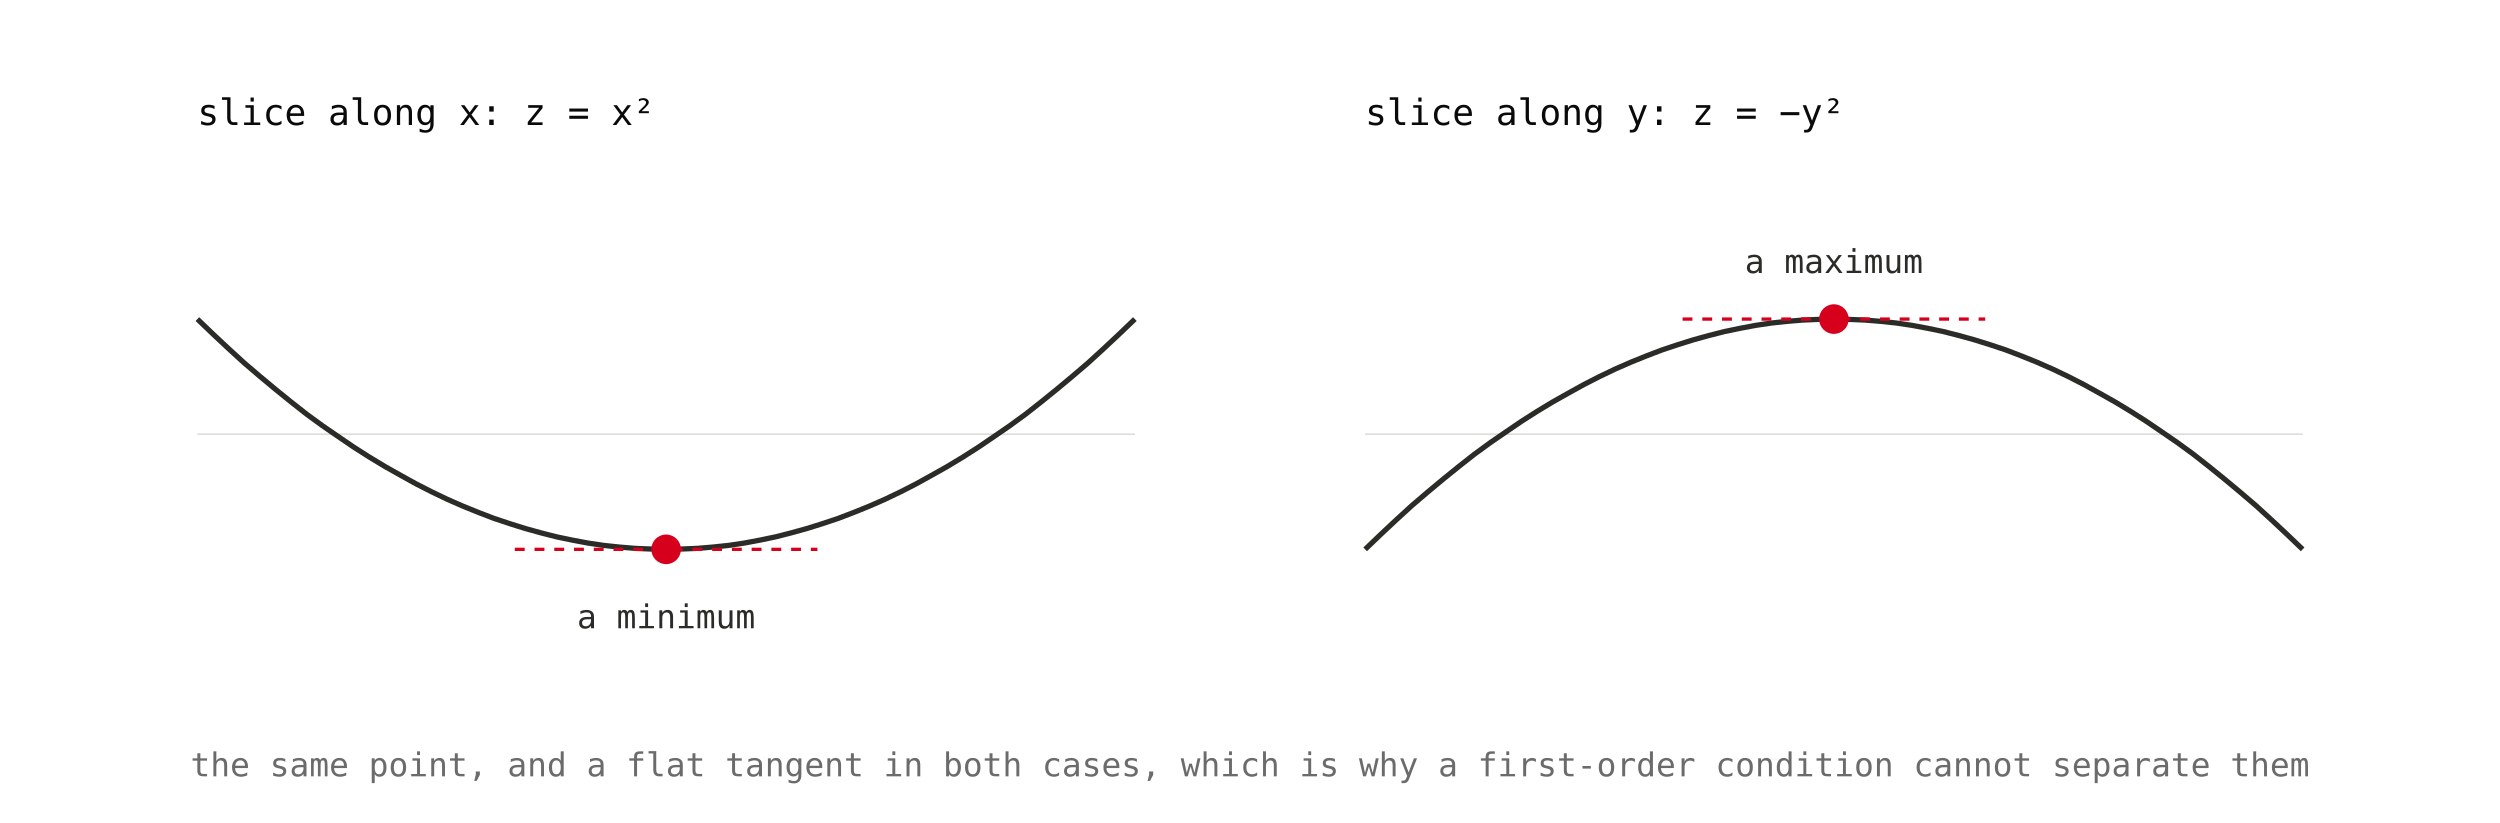
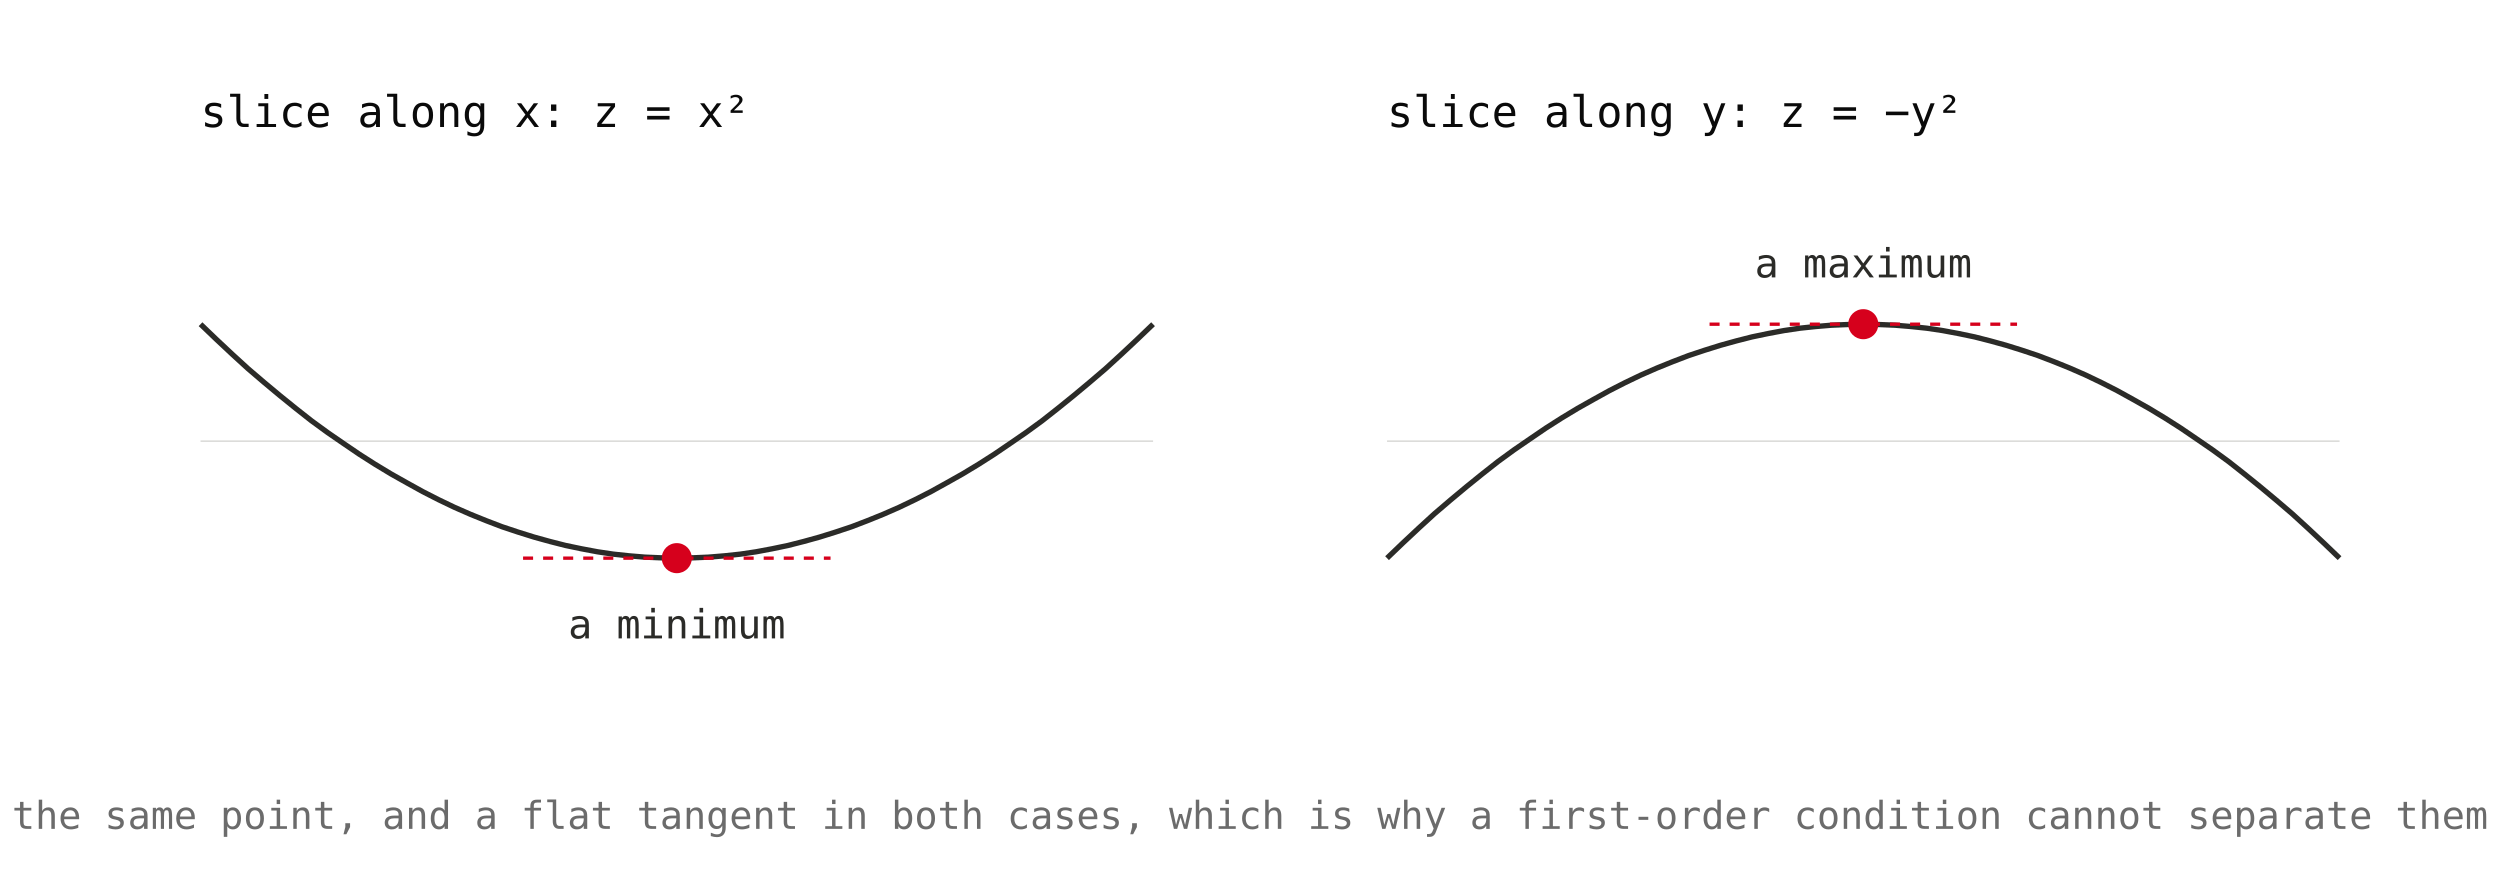
- <svg xmlns="http://www.w3.org/2000/svg" viewBox="0 0 760 250" width="100%" role="img" aria-label="A saddle point, in two slices">
-   <style>text{font:11px/1.2 "IBM Plex Mono",ui-monospace,monospace;fill:var(--ink, #0a0a0a)} .lbl{font-size:10px;fill:var(--muted, #6b6b6b)} .tag{font-size:10px;fill:var(--d4, #2b2b28)}</style>
+ <svg xmlns="http://www.w3.org/2000/svg" viewBox="0 0 748 262" width="100%" role="img" aria-label="A saddle point, in two slices">
+   <style>text{font:13px/1.25 "IBM Plex Mono",ui-monospace,monospace;fill:var(--ink, #0a0a0a)} .lbl{font-size:11.5px;fill:var(--muted, #6b6b6b)} .tag{font-size:12px;fill:var(--d4, #2b2b28)}</style>
  <text x="60" y="38">slice along x:  z = x²</text>
  <line x1="60" y1="132" x2="345" y2="132" stroke="var(--rule, #dcdcda)" stroke-width=".5" />
  <polyline points="60.0,97.0 64.8,101.6 69.5,106.0 74.2,110.3 79.0,114.4 83.8,118.4 88.5,122.2 93.2,125.9 98.0,129.4 102.8,132.7 107.5,135.9 112.2,138.9 117.0,141.8 121.8,144.5 126.5,147.1 131.2,149.5 136.0,151.8 140.8,153.9 145.5,155.8 150.2,157.6 155.0,159.2 159.8,160.7 164.5,162.0 169.2,163.2 174.0,164.2 178.8,165.1 183.5,165.8 188.2,166.3 193.0,166.7 197.8,166.9 202.5,167.0 207.3,166.9 212.0,166.7 216.8,166.3 221.5,165.8 226.2,165.1 231.0,164.2 235.8,163.2 240.5,162.0 245.2,160.7 250.0,159.2 254.8,157.6 259.5,155.8 264.2,153.9 269.0,151.8 273.8,149.5 278.5,147.1 283.2,144.5 288.0,141.8 292.8,138.9 297.5,135.9 302.2,132.7 307.0,129.4 311.8,125.9 316.5,122.2 321.2,118.4 326.0,114.4 330.8,110.3 335.5,106.0 340.2,101.6 345.0,97.0" fill="none" stroke="var(--d4, #2b2b28)" stroke-width="1.6" />
  <circle cx="202.5" cy="167.0" r="4.5" fill="var(--signal, #d6001c)" />
  <line x1="156.5" y1="167.0" x2="248.5" y2="167.0" stroke="var(--signal, #d6001c)" stroke-width="1" stroke-dasharray="3 3" />
  <text class="tag" x="202.5" y="191.0" text-anchor="middle">a minimum</text>
  <text x="415" y="38">slice along y:  z = −y²</text>
  <line x1="415" y1="132" x2="700" y2="132" stroke="var(--rule, #dcdcda)" stroke-width=".5" />
  <polyline points="415.0,167.0 419.8,162.4 424.5,158.0 429.2,153.7 434.0,149.6 438.8,145.6 443.5,141.8 448.2,138.1 453.0,134.6 457.8,131.3 462.5,128.1 467.2,125.1 472.0,122.2 476.8,119.5 481.5,116.9 486.2,114.5 491.0,112.2 495.8,110.1 500.5,108.2 505.2,106.4 510.0,104.8 514.8,103.3 519.5,102.0 524.2,100.8 529.0,99.8 533.8,98.9 538.5,98.2 543.2,97.7 548.0,97.3 552.8,97.1 557.5,97.0 562.2,97.1 567.0,97.3 571.8,97.7 576.5,98.2 581.2,98.9 586.0,99.8 590.8,100.8 595.5,102.0 600.2,103.3 605.0,104.8 609.8,106.4 614.5,108.2 619.2,110.1 624.0,112.2 628.8,114.5 633.5,116.9 638.2,119.5 643.0,122.2 647.8,125.1 652.5,128.1 657.2,131.3 662.0,134.6 666.8,138.1 671.5,141.8 676.2,145.6 681.0,149.6 685.8,153.7 690.5,158.0 695.2,162.4 700.0,167.0" fill="none" stroke="var(--d4, #2b2b28)" stroke-width="1.6" />
  <circle cx="557.5" cy="97.0" r="4.5" fill="var(--signal, #d6001c)" />
  <line x1="511.5" y1="97.0" x2="603.5" y2="97.0" stroke="var(--signal, #d6001c)" stroke-width="1" stroke-dasharray="3 3" />
  <text class="tag" x="557.5" y="83.0" text-anchor="middle">a maximum</text>
-   <text class="lbl" x="380" y="236" text-anchor="middle">the same point, and a flat tangent in both cases, which is why a first-order condition cannot separate them</text>
+   <text class="lbl" x="374" y="248" text-anchor="middle">the same point, and a flat tangent in both cases, which is why a first-order condition cannot separate them</text>
</svg>
